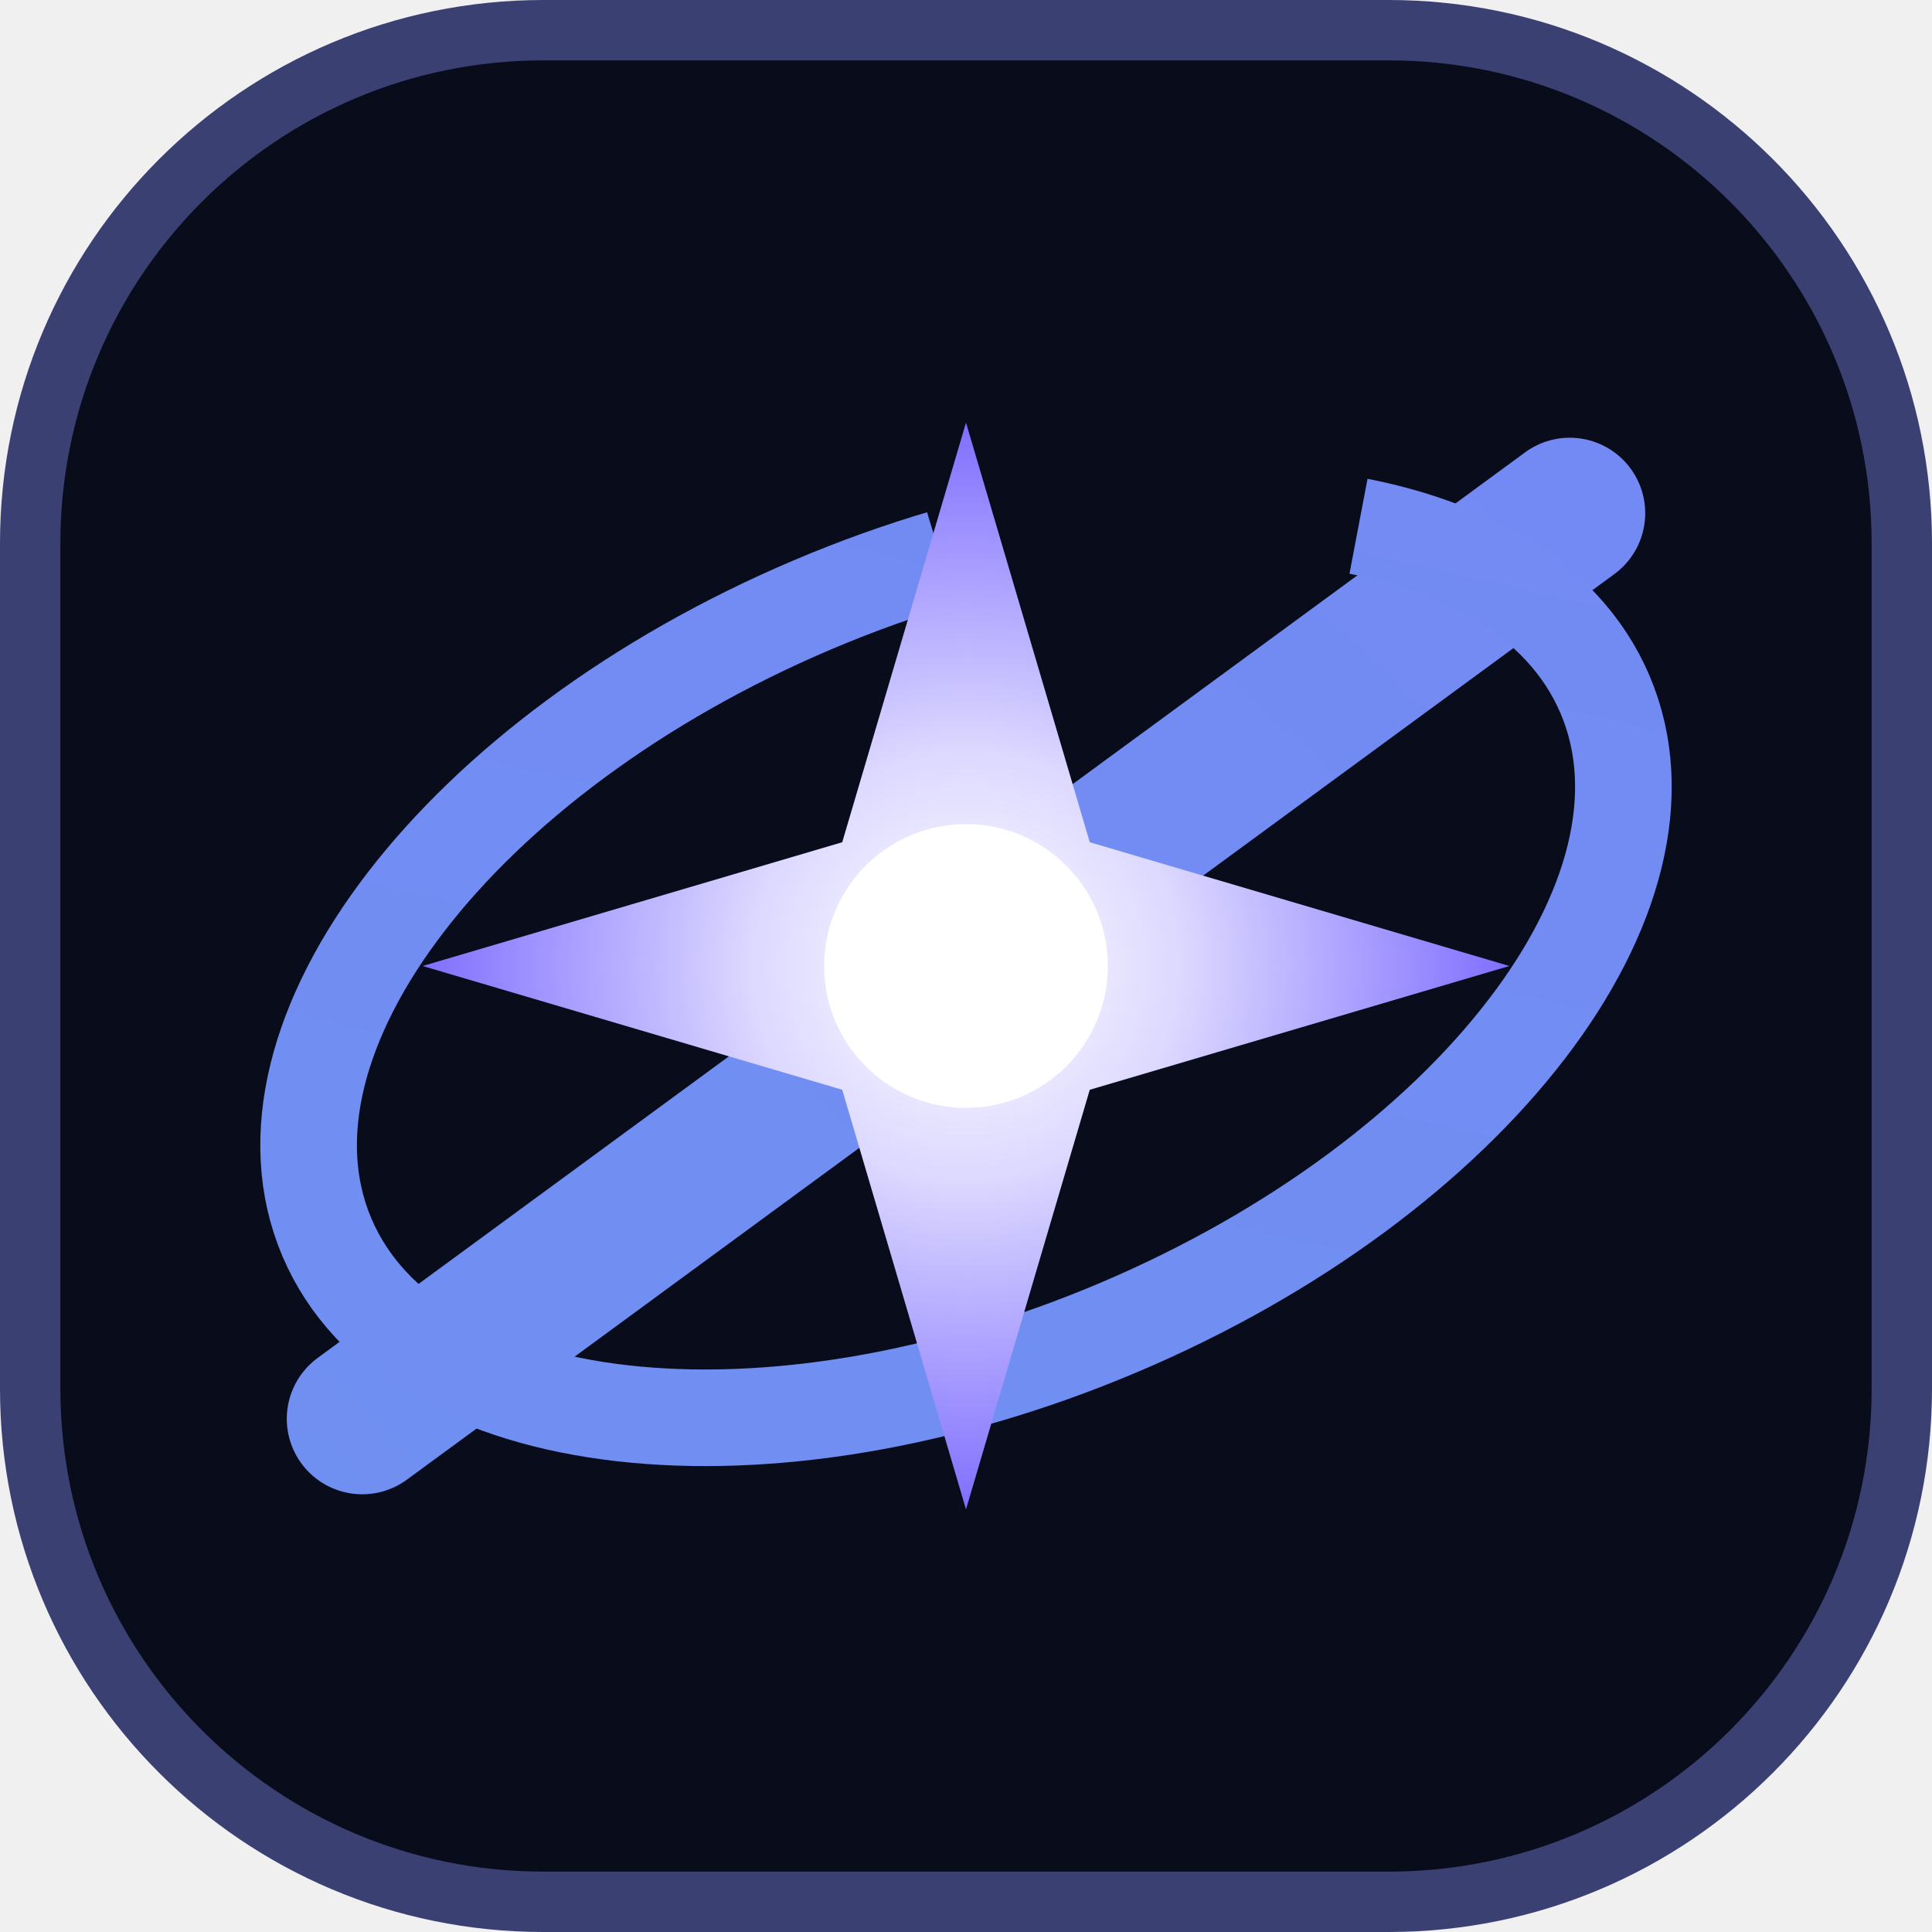
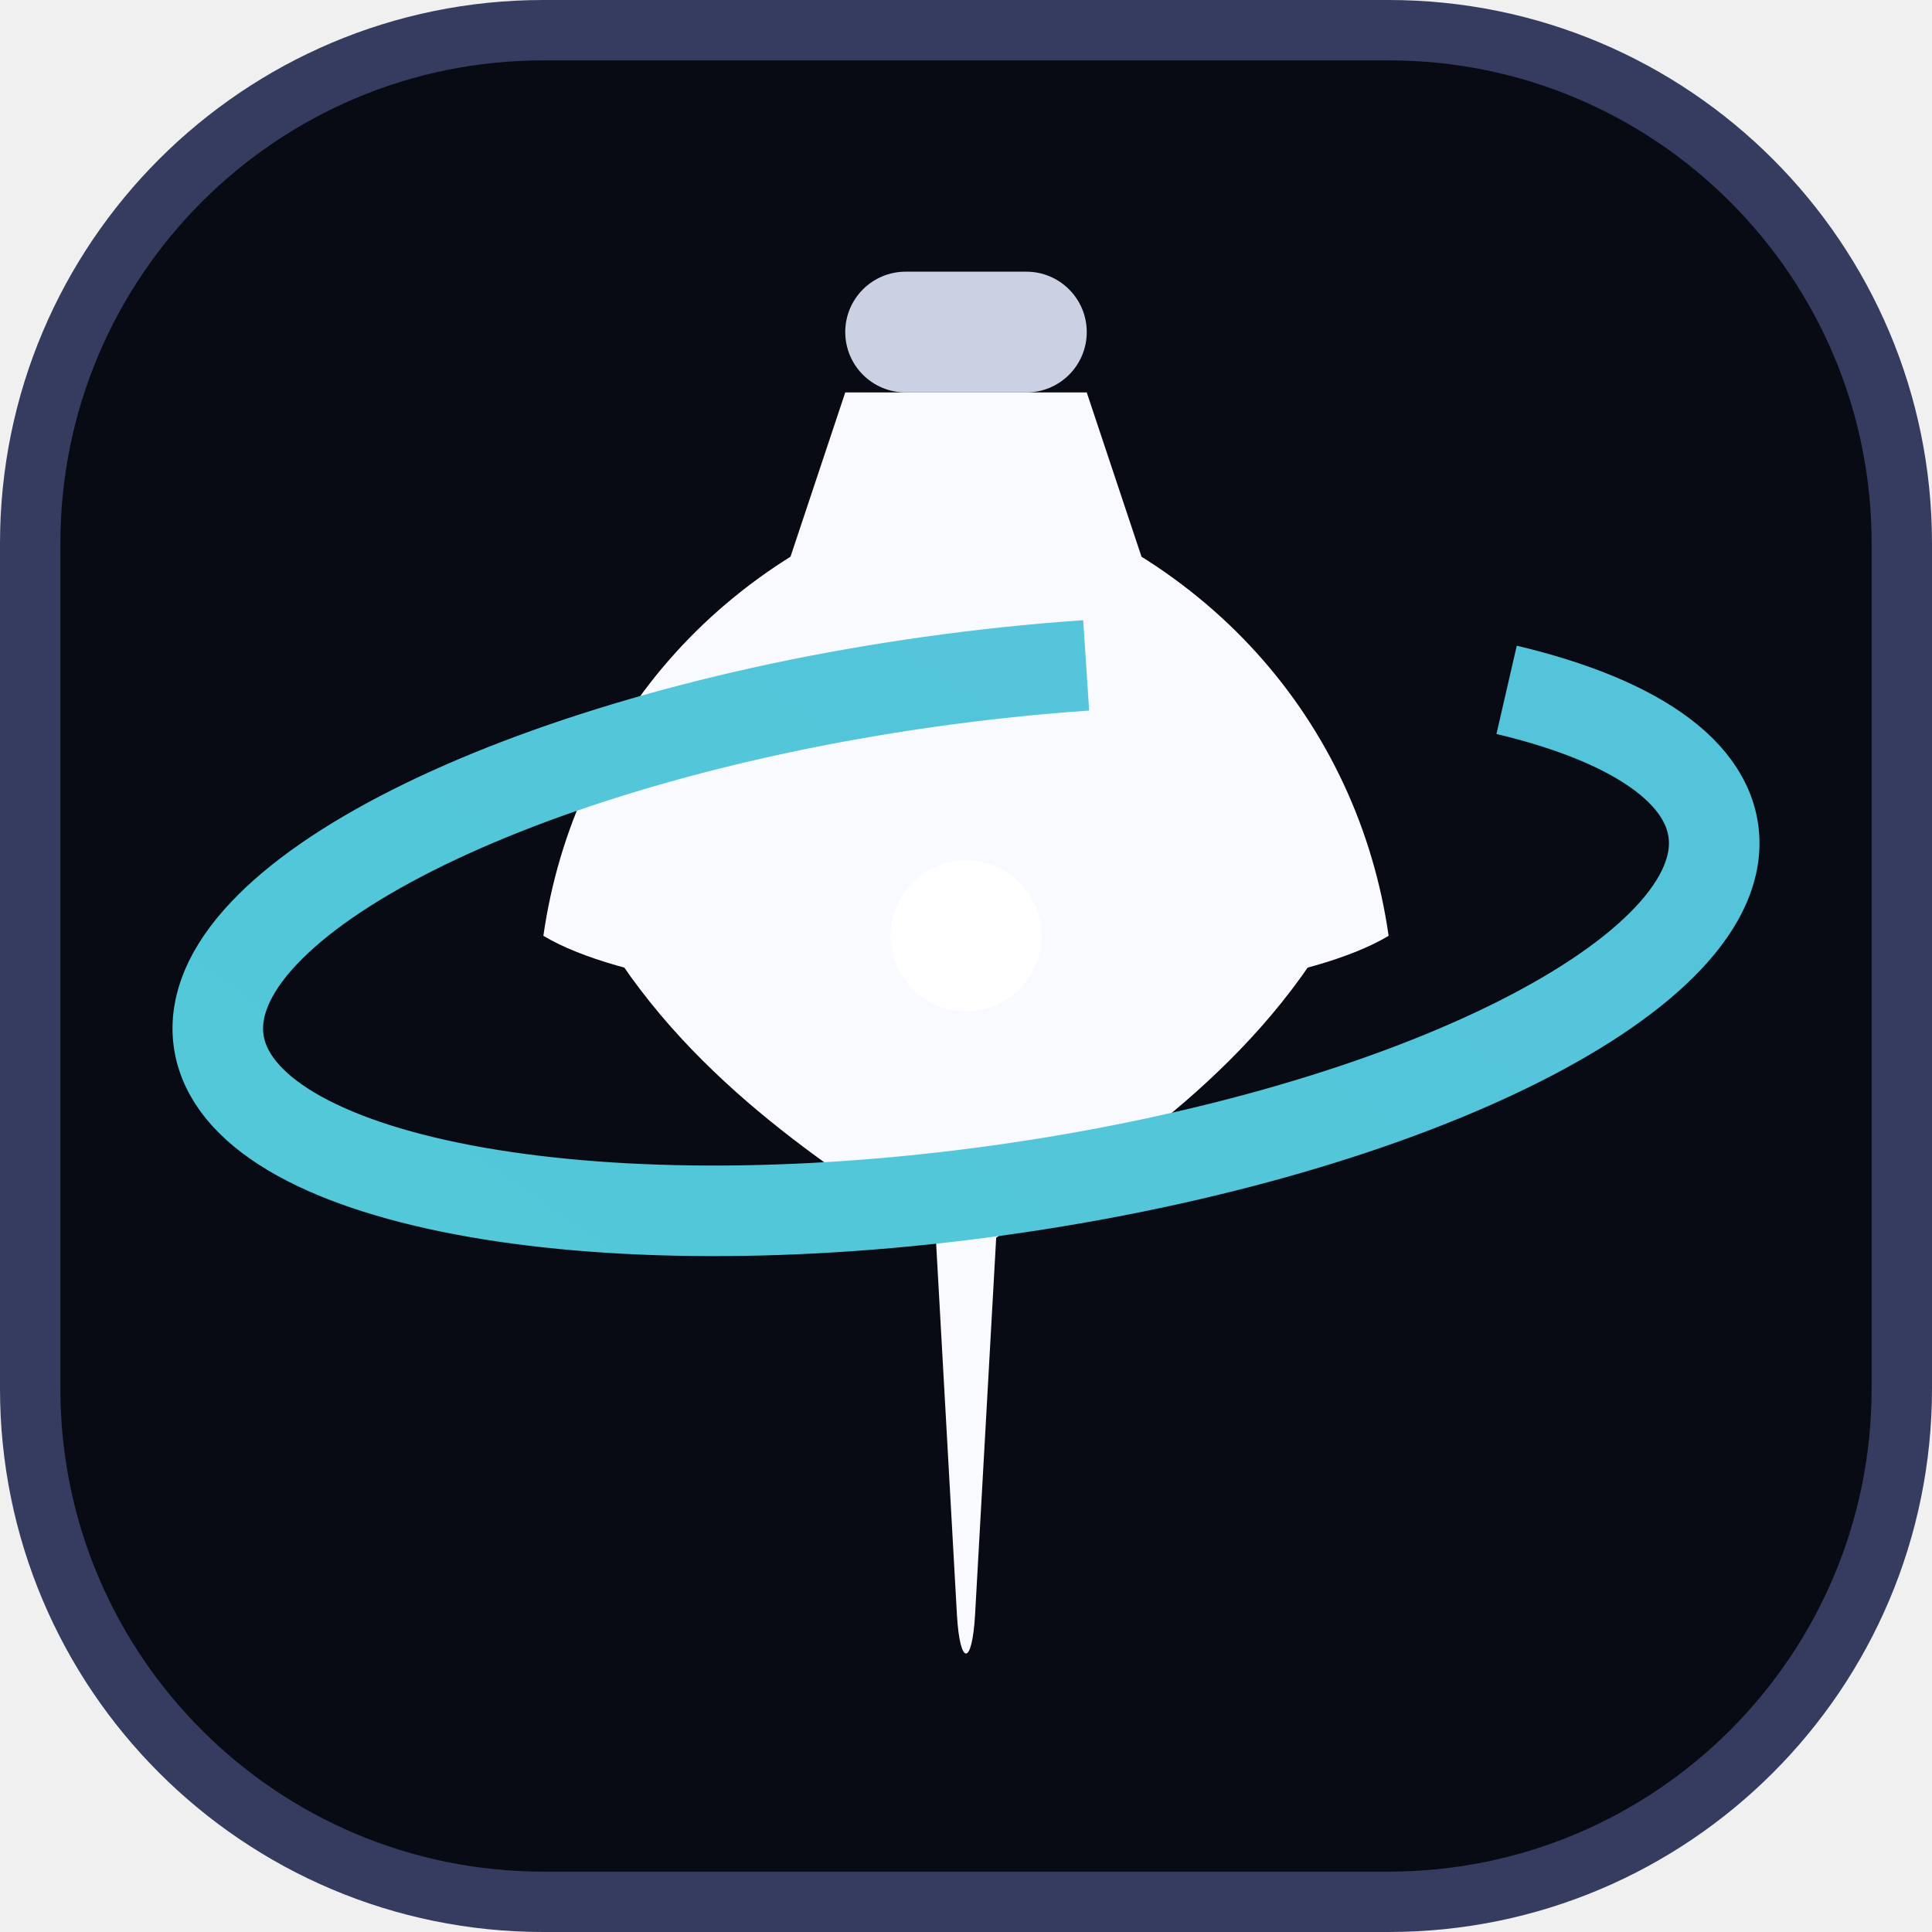
<svg xmlns="http://www.w3.org/2000/svg" viewBox="0 0 64 64">
  <defs>
-     <linearGradient id="o" x1="9" y1="50" x2="55" y2="13">
+     <linearGradient id="m" x1="20" y1="15" x2="43" y2="48">
+       <stop stop-color="#f8faff" />
+       <stop offset=".2" stop-color="#aeb6cf" />
+       <stop offset=".52" stop-color="#242a3d" />
+       <stop offset=".78" stop-color="#080b13" />
+       <stop offset="1" stop-color="#737d9e" />
+     </linearGradient>
+     <linearGradient id="e" x1="7" y1="41" x2="57" y2="23">
      <stop stop-color="#43e4cd" />
      <stop offset=".55" stop-color="#8170ff" />
-       <stop offset="1" stop-color="#d7d1ff" />
+       <stop offset="1" stop-color="#d8d3ff" />
    </linearGradient>
-     <radialGradient id="s">
-       <stop stop-color="#fff" />
-       <stop offset=".4" stop-color="#dcd8ff" />
-       <stop offset="1" stop-color="#8170ff" />
-     </radialGradient>
  </defs>
-   <rect x="1" y="1" width="62" height="62" rx="17" fill="#090c1b" stroke="#3a4072" stroke-width="2" />
-   <path d="M12 47 27 36M37 28l15-11" stroke="url(#o)" stroke-width="5" stroke-linecap="round" />
-   <ellipse cx="32" cy="32" rx="23" ry="13" fill="none" stroke="url(#o)" stroke-width="3.2" stroke-dasharray="91 14" transform="rotate(-23 32 32)" />
-   <path d="m32 14 4.1 13.9L50 32l-13.9 4.1L32 50l-4.1-13.9L14 32l13.9-4.1L32 14Z" fill="url(#s)" />
-   <circle cx="32" cy="32" r="4.7" fill="#fff" />
+   <rect x="1" y="1" width="62" height="62" rx="17" fill="#080b14" stroke="#353c5f" stroke-width="2" />
+   <rect x="28" y="9" width="8" height="4" rx="2" fill="#cbd1e2" />
+   <path d="m28 13 8 0 2 6H26l2-6Z" fill="url(#m)" />
+   <path d="M32 16C24 18 19 24 18 31c5 3 23 3 28 0-1-7-6-13-14-15Z" fill="url(#m)" />
+   <path d="M20 31c3 5 8 8 11 10l.7 12.5c.1 1.7.5 1.7.6 0L33 41c3-2 8-5 11-10-7 2.2-17 2.2-24 0Z" fill="url(#m)" />
+   <ellipse cx="32" cy="31" rx="25" ry="8.5" fill="none" stroke="url(#e)" stroke-width="3" stroke-dasharray="89 14" transform="rotate(-8 32 31)" />
+   <circle cx="32" cy="31" r="2.5" fill="#fff" />
</svg>
